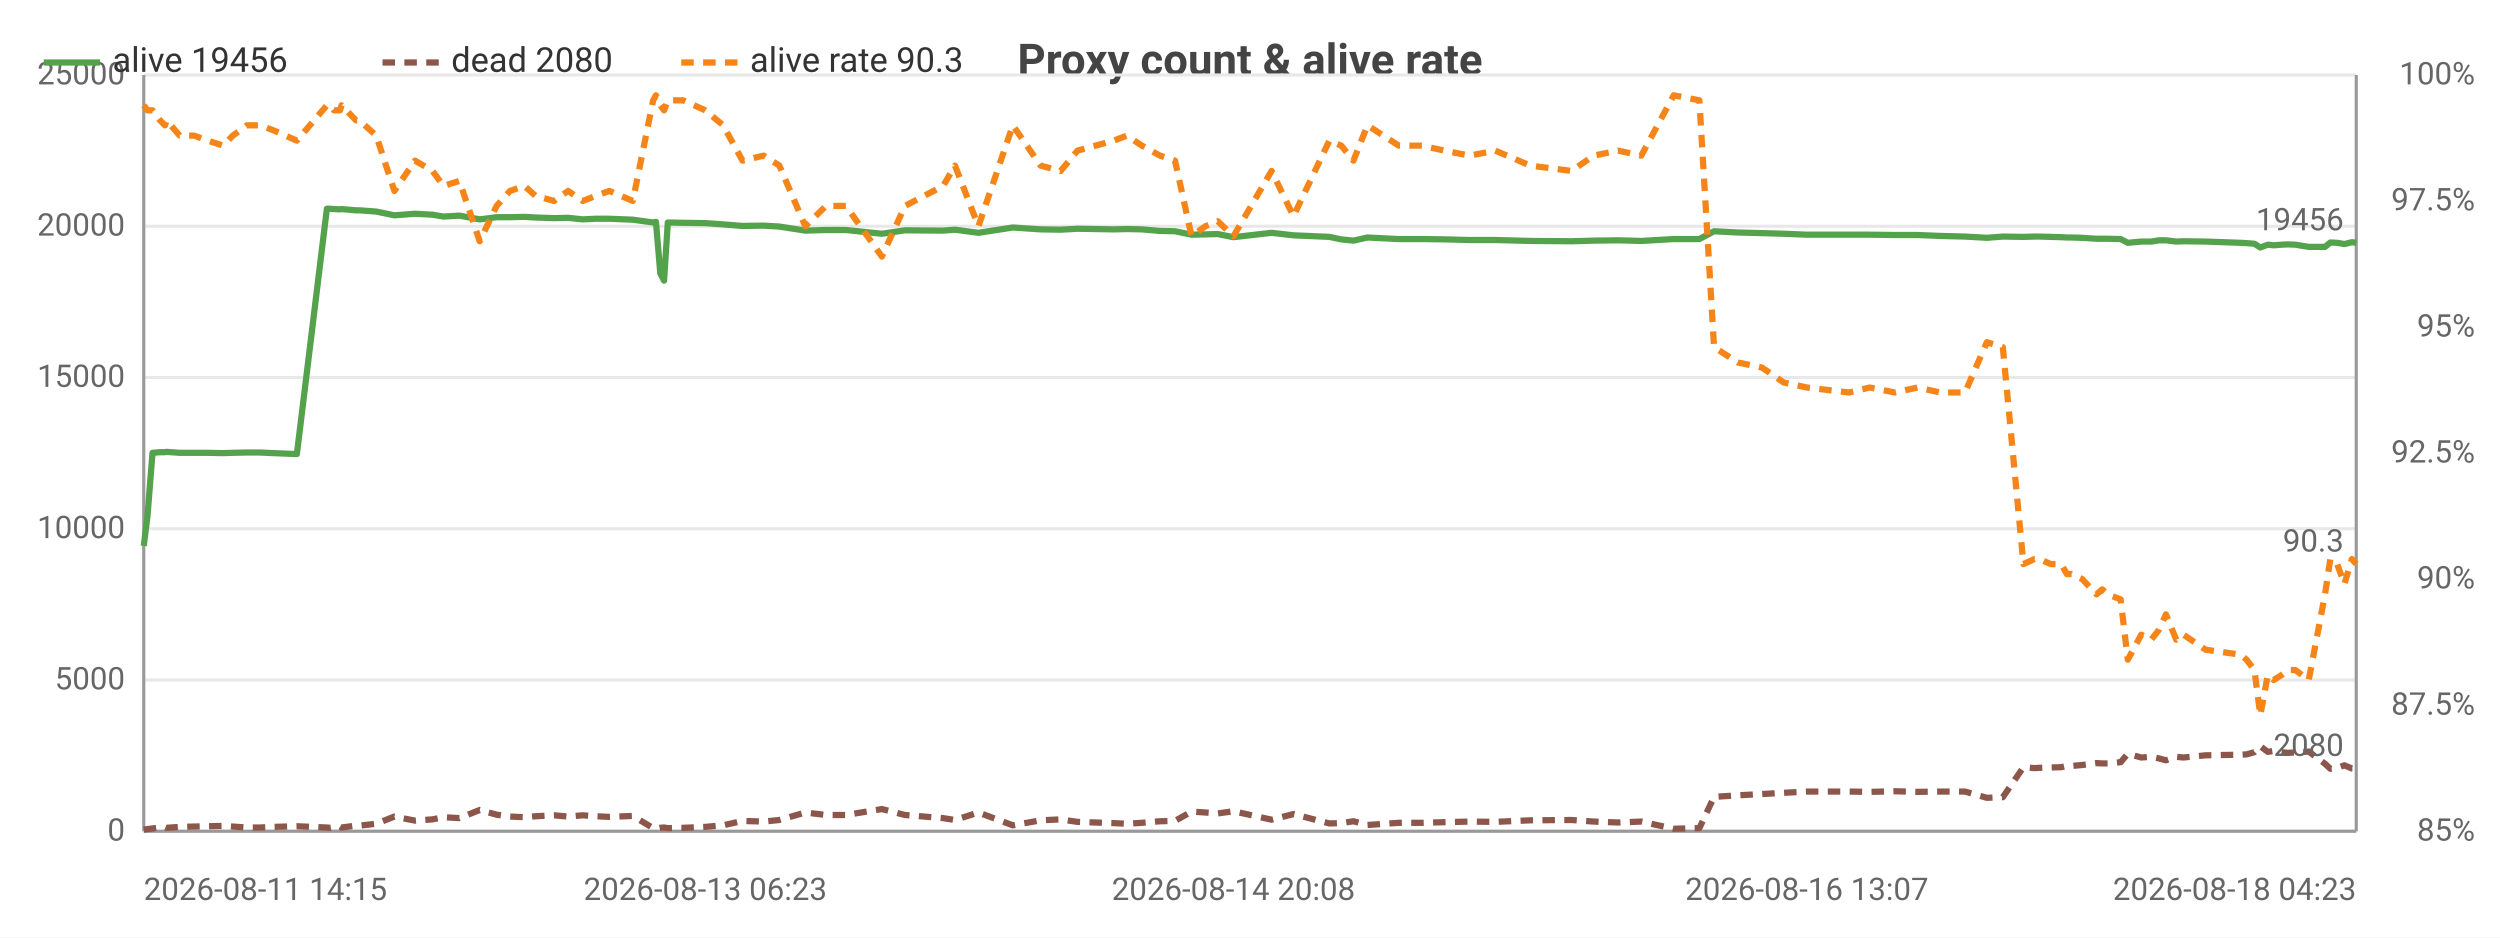
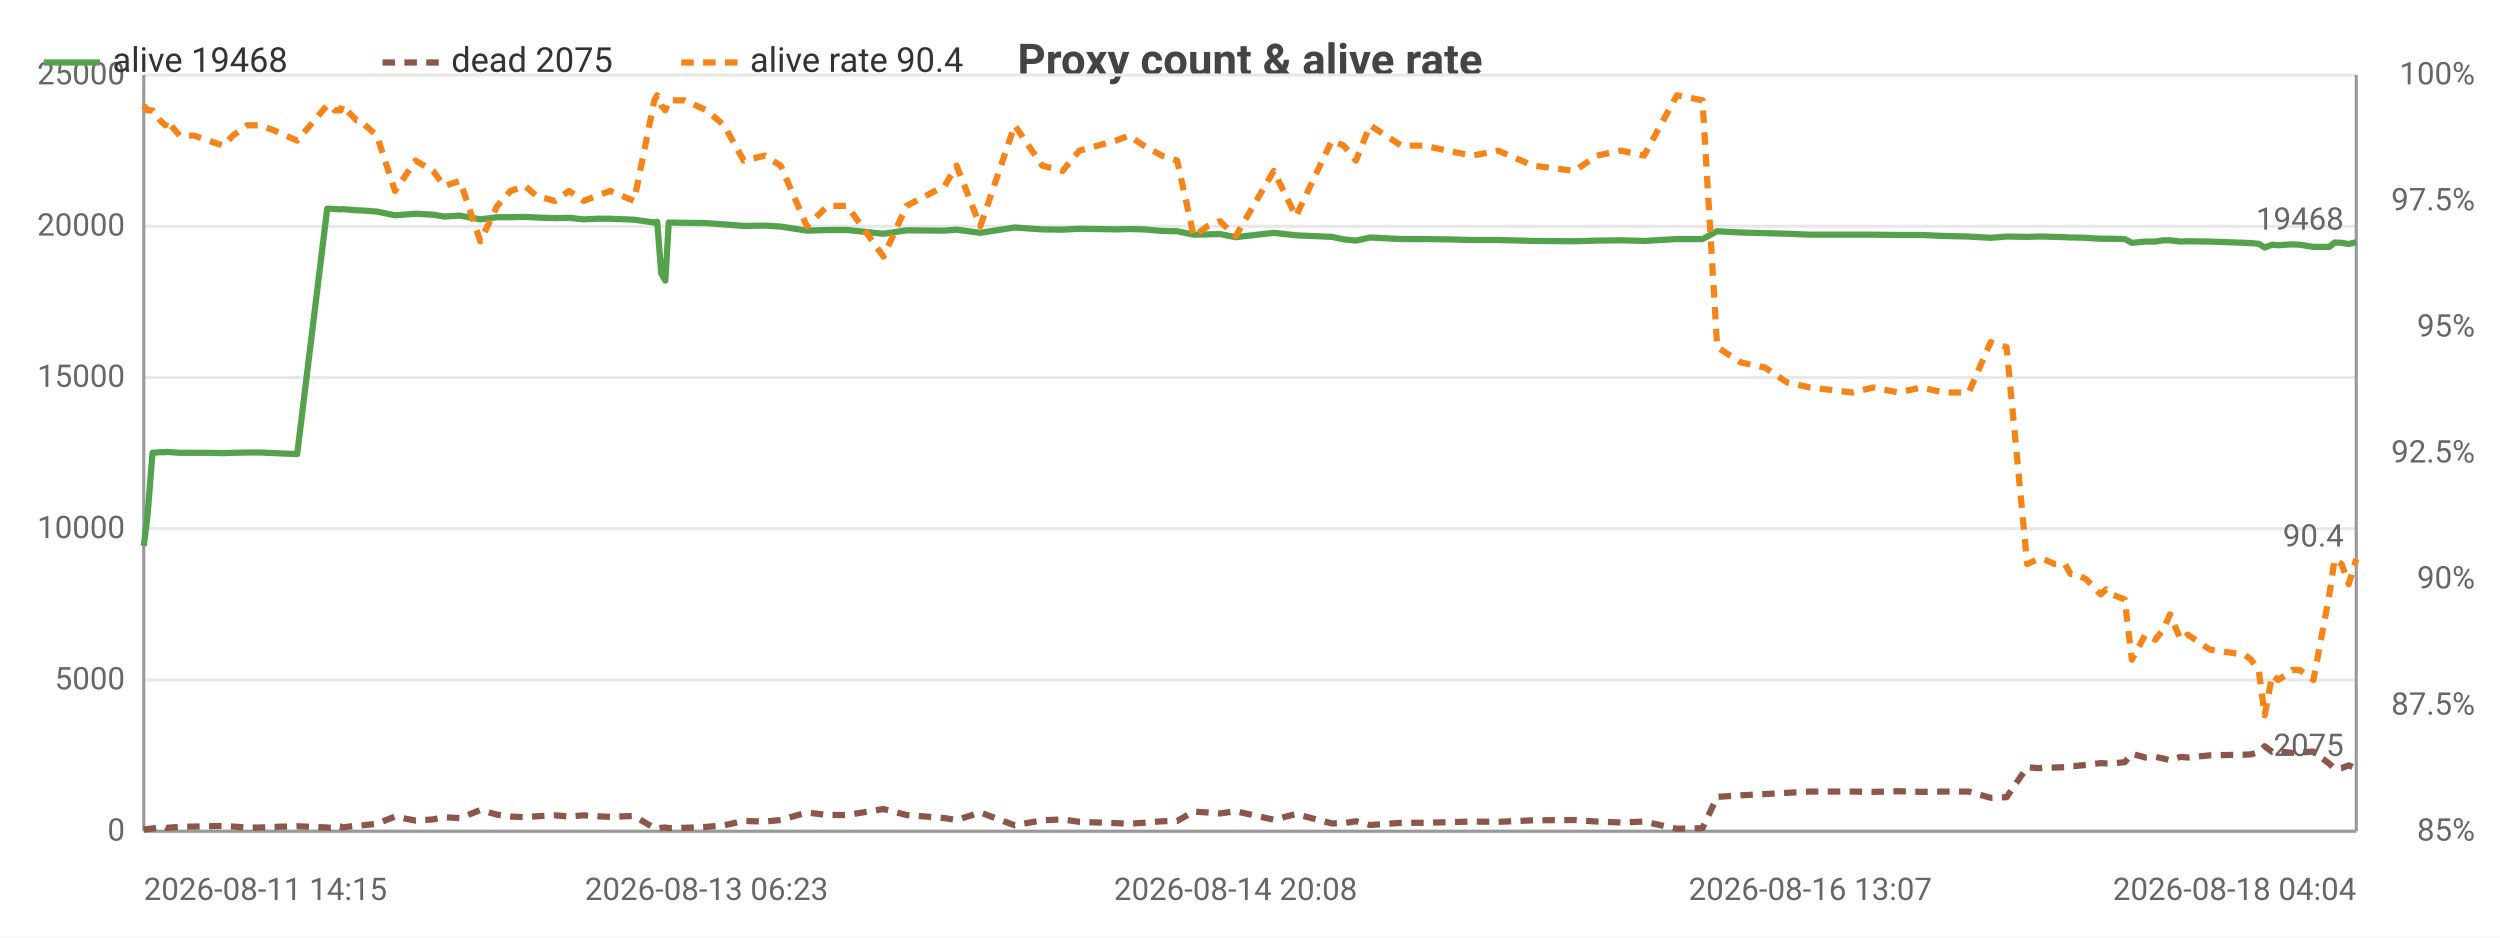
<svg xmlns="http://www.w3.org/2000/svg" width="800" height="300" viewBox="0 0 800 300">
  <rect width="800" height="300" fill="#ffffff" />
  <style>text{font-family:system-ui,-apple-system,'Segoe UI',Roboto,sans-serif}.g{stroke:#e8e8e8;stroke-width:1}.a{stroke:#999;stroke-width:1}.t{font-size:10px;fill:#666}.m{font-size:10px;text-anchor:middle;fill:#666}.e{font-size:10px;text-anchor:end;fill:#666}.l{font-size:11px;fill:#333}.tt{font-size:14px;font-weight:600;text-anchor:middle;fill:#444}.em{font-size:13px;text-anchor:middle;fill:#999}</style>
  <text class="tt" x="400.0" y="24">Proxy count &amp; alive rate</text>
  <line class="g" x1="46" y1="266" x2="754" y2="266" />
  <text class="e" x="40" y="269">0</text>
  <line class="g" x1="46" y1="217.6" x2="754" y2="217.6" />
  <text class="e" x="40" y="220.6">5000</text>
  <line class="g" x1="46" y1="169.2" x2="754" y2="169.2" />
  <text class="e" x="40" y="172.2">10000</text>
  <line class="g" x1="46" y1="120.8" x2="754" y2="120.8" />
  <text class="e" x="40" y="123.8">15000</text>
  <line class="g" x1="46" y1="72.4" x2="754" y2="72.4" />
  <text class="e" x="40" y="75.4">20000</text>
  <line class="g" x1="46" y1="24" x2="754" y2="24" />
  <text class="e" x="40" y="27">25000</text>
  <text class="e" x="792" y="269">85%</text>
  <text class="e" x="792" y="228.7">87.5%</text>
  <text class="e" x="792" y="188.3">90%</text>
  <text class="e" x="792" y="148">92.5%</text>
  <text class="e" x="792" y="107.7">95%</text>
  <text class="e" x="792" y="67.3">97.5%</text>
  <text class="e" x="792" y="27">100%</text>
  <line class="a" x1="754" y1="24" x2="754" y2="266" />
  <line class="a" x1="46" y1="24" x2="46" y2="266" />
  <line class="a" x1="46" y1="266" x2="754" y2="266" />
-   <polyline fill="none" stroke="#54a24b" stroke-width="2" stroke-linejoin="round" points="46,174.7 47.2,165.1 48.8,144.9 51.2,144.7 52.8,144.7 53.3,144.6 57.5,144.9 62.1,144.9 66.5,144.9 71.4,145.0 74.5,144.9 79.0,144.8 83.2,144.8 87.5,145.0 95.0,145.3 104.6,66.8 105.7,66.8 106.9,66.9 108.8,67.0 109.3,66.9 113.9,67.3 115.0,67.3 120.4,67.7 126.2,68.9 132.8,68.4 138.4,68.7 141.9,69.3 147.0,69.0 153.5,70.2 158.9,69.5 163.2,69.5 167.8,69.4 171.4,69.6 177.3,69.8 181.8,69.7 186.5,70.2 190.6,70.0 195.0,70.0 202.5,70.3 209.0,71.2 209.9,71.0 211.3,87.5 212.5,89.8 213.7,71.2 218.6,71.3 225.7,71.4 231.4,71.8 237.6,72.3 244.4,72.2 249.4,72.5 257.7,73.8 264.3,73.6 270.7,73.6 282.2,74.8 289.6,73.7 301.8,73.8 305.6,73.5 313.1,74.5 324.1,72.8 333.0,73.4 339.4,73.5 344.8,73.2 356.4,73.4 360.6,73.3 365.4,73.4 371.2,73.9 376.0,74.0 381.3,75.1 385.7,75.0 389.7,74.9 394.7,75.9 406.9,74.5 413.9,75.3 425.4,75.8 429.2,76.6 433.1,77.0 437.6,76.0 447.6,76.5 455.0,76.5 462.2,76.6 470.3,76.8 478.5,76.8 489.7,77.1 502.9,77.2 510.0,77.0 517.8,76.9 525.2,77.1 535.6,76.5 543.8,76.5 548.5,74.0 556.1,74.4 563.8,74.6 570.8,74.8 578.2,75.1 591.7,75.1 598.3,75.1 606.4,75.2 613.6,75.2 620.9,75.5 628.8,75.7 635.8,76.1 640.9,75.7 647.5,75.8 651.0,75.7 652.7,75.7 656.2,75.8 659.6,75.9 661.4,76.0 662.9,76.0 666.3,76.1 670.9,76.4 672.7,76.4 674.5,76.4 678.6,76.5 680.9,77.7 685.2,77.3 688.4,77.3 690.9,76.9 693.1,76.9 696.4,77.3 698.7,77.2 705.8,77.3 717.0,77.7 718.9,77.8 721.4,78.0 723.3,79.2 725.7,78.3 727.6,78.5 730.1,78.3 732.1,78.2 734.5,78.3 738.8,79.0 744.0,79.0 745.7,77.6 747.9,77.7 750.2,78.1 752.6,77.5 754,77.7" />
+   <polyline fill="none" stroke="#54a24b" stroke-width="2" stroke-linejoin="round" points="46,174.7 47.2,165.1 48.8,144.9 51.2,144.7 52.9,144.7 53.3,144.6 57.5,144.9 62.1,144.9 66.6,144.9 71.5,145.0 74.5,144.9 79.1,144.8 83.3,144.8 87.6,145.0 95.1,145.3 104.7,66.8 105.8,66.8 107.1,66.9 109.0,67.0 109.4,66.9 114.1,67.3 115.1,67.3 120.6,67.7 126.4,68.9 133.0,68.4 138.6,68.7 142.1,69.3 147.2,69.0 153.7,70.2 159.1,69.5 163.4,69.5 168.0,69.4 171.7,69.6 177.6,69.8 182.1,69.7 186.8,70.2 190.9,70.0 195.3,70.0 202.9,70.3 209.4,71.2 210.3,71.0 211.6,87.5 212.9,89.8 214.0,71.2 219.0,71.3 226.1,71.4 231.7,71.8 238.0,72.3 244.8,72.2 249.8,72.5 258.2,73.8 264.8,73.6 271.1,73.6 282.7,74.8 290.1,73.7 302.3,73.8 306.1,73.5 313.7,74.5 324.7,72.8 333.5,73.4 340.0,73.5 345.4,73.2 357.1,73.4 361.2,73.3 366.0,73.4 371.8,73.9 376.7,74.0 382.0,75.1 386.4,75.0 390.4,74.9 395.4,75.9 407.6,74.5 414.7,75.3 426.2,75.8 430.0,76.6 433.9,77.0 438.4,76.0 448.4,76.5 455.9,76.5 463.0,76.6 471.2,76.8 479.4,76.8 490.6,77.1 503.9,77.2 510.9,77.0 518.7,76.9 526.1,77.1 536.6,76.5 544.8,76.5 549.5,74.0 557.1,74.4 564.8,74.6 571.9,74.8 579.3,75.1 592.8,75.1 599.4,75.1 607.5,75.2 614.7,75.2 622.1,75.5 630.0,75.7 637.0,76.1 642.1,75.7 648.7,75.8 652.2,75.7 653.9,75.7 657.5,75.8 660.8,75.9 662.6,76.0 664.2,76.0 667.5,76.1 672.2,76.4 674.0,76.4 675.7,76.4 679.9,76.5 682.2,77.7 686.5,77.3 689.7,77.3 692.2,76.9 694.4,76.9 697.8,77.3 700.1,77.2 707.2,77.3 718.3,77.7 720.3,77.8 722.8,78.0 724.7,79.2 727.1,78.3 729.0,78.5 731.5,78.3 733.5,78.2 735.9,78.3 740.3,79.0 745.4,79.0 747.1,77.6 749.3,77.7 751.6,78.1 754,77.5" />
  <circle cx="46" cy="174.7" r="4" fill="transparent" />
  <circle cx="62.1" cy="144.9" r="4" fill="transparent" />
-   <circle cx="95.0" cy="145.3" r="4" fill="transparent" />
-   <circle cx="120.4" cy="67.7" r="4" fill="transparent" />
-   <circle cx="158.9" cy="69.5" r="4" fill="transparent" />
-   <circle cx="190.6" cy="70.0" r="4" fill="transparent" />
-   <circle cx="213.7" cy="71.2" r="4" fill="transparent" />
-   <circle cx="257.7" cy="73.8" r="4" fill="transparent" />
-   <circle cx="324.1" cy="72.8" r="4" fill="transparent" />
-   <circle cx="371.2" cy="73.9" r="4" fill="transparent" />
-   <circle cx="413.9" cy="75.3" r="4" fill="transparent" />
-   <circle cx="462.2" cy="76.6" r="4" fill="transparent" />
-   <circle cx="535.6" cy="76.5" r="4" fill="transparent" />
-   <circle cx="591.7" cy="75.1" r="4" fill="transparent" />
-   <circle cx="640.9" cy="75.7" r="4" fill="transparent" />
-   <circle cx="662.9" cy="76.0" r="4" fill="transparent" />
-   <circle cx="685.2" cy="77.3" r="4" fill="transparent" />
-   <circle cx="718.9" cy="77.8" r="4" fill="transparent" />
-   <circle cx="734.5" cy="78.3" r="4" fill="transparent" />
-   <circle cx="754" cy="77.7" r="4" fill="transparent" />
-   <text class="t" x="750" y="73.7" text-anchor="end" fill="#54a24b">19456</text>
-   <polyline fill="none" stroke="#8c564b" stroke-width="2" stroke-dasharray="4,3" stroke-linejoin="round" points="46,265.5 47.2,265.3 48.8,265.1 51.2,264.8 52.8,264.7 53.3,264.9 57.5,264.6 62.1,264.5 66.5,264.4 71.4,264.3 74.5,264.5 79.0,264.8 83.2,264.8 87.5,264.6 95.0,264.4 104.6,264.8 105.7,264.9 106.9,264.7 108.8,264.5 109.3,264.8 113.9,264.2 115.0,264.2 120.4,263.6 126.2,261.3 132.8,262.6 138.4,262.2 141.9,261.5 147.0,261.8 153.5,259.2 158.9,260.7 163.2,261.3 167.8,261.5 171.4,261.2 177.3,260.9 181.8,261.3 186.5,260.9 190.6,261.2 195.0,261.4 202.5,261.1 209.0,265.0 209.9,265.2 211.3,264.9 212.5,264.8 213.7,265.0 218.6,264.9 225.7,264.6 231.4,264.1 237.6,262.7 244.4,262.9 249.4,262.4 257.7,260.0 264.3,260.8 270.7,260.8 282.2,258.9 289.6,260.8 301.8,261.8 305.6,262.4 313.1,260.0 324.1,264.1 333.0,262.5 339.4,262.2 344.8,263.0 356.4,263.4 360.6,263.6 365.4,263.3 371.2,262.8 376.0,262.7 381.3,259.7 385.7,260.0 389.7,260.3 394.7,259.6 406.9,262.3 413.9,260.5 425.4,263.5 429.2,263.4 433.1,262.8 437.6,264.0 447.6,263.3 455.0,263.3 462.2,263.1 470.3,262.9 478.5,263.0 489.7,262.5 502.9,262.4 510.0,262.9 517.8,263.2 525.2,262.9 535.6,265.2 543.8,265.0 548.5,255.0 556.1,254.5 563.8,254.1 570.8,253.7 578.2,253.3 591.7,253.3 598.3,253.4 606.4,253.2 613.6,253.4 620.9,253.3 628.8,253.3 635.8,255.3 640.9,255.1 647.5,245.5 651.0,245.8 652.7,245.7 656.2,245.6 659.6,245.5 661.4,245.1 662.9,245.1 666.3,244.8 670.9,244.2 672.7,244.3 674.5,244.3 678.6,243.9 680.9,241.2 685.2,242.4 688.4,242.2 690.9,242.7 693.1,243.3 696.4,242.2 698.7,242.4 705.8,241.7 717.0,241.5 718.9,241.4 721.4,240.7 723.3,238.8 725.7,240.6 727.6,240.3 730.1,240.7 732.1,240.9 734.5,240.8 738.8,240.5 744.0,244.4 745.7,246.0 747.9,245.8 750.2,244.9 752.6,245.9 754,245.9" />
+   <circle cx="95.1" cy="145.3" r="4" fill="transparent" />
+   <circle cx="115.1" cy="67.3" r="4" fill="transparent" />
+   <circle cx="159.1" cy="69.5" r="4" fill="transparent" />
+   <circle cx="190.9" cy="70.0" r="4" fill="transparent" />
+   <circle cx="214.0" cy="71.2" r="4" fill="transparent" />
+   <circle cx="258.2" cy="73.8" r="4" fill="transparent" />
+   <circle cx="313.7" cy="74.5" r="4" fill="transparent" />
+   <circle cx="366.0" cy="73.4" r="4" fill="transparent" />
+   <circle cx="414.7" cy="75.3" r="4" fill="transparent" />
+   <circle cx="463.0" cy="76.6" r="4" fill="transparent" />
+   <circle cx="526.1" cy="77.1" r="4" fill="transparent" />
+   <circle cx="579.3" cy="75.1" r="4" fill="transparent" />
+   <circle cx="637.0" cy="76.1" r="4" fill="transparent" />
+   <circle cx="662.6" cy="76.0" r="4" fill="transparent" />
+   <circle cx="686.5" cy="77.3" r="4" fill="transparent" />
+   <circle cx="718.3" cy="77.7" r="4" fill="transparent" />
+   <circle cx="733.5" cy="78.2" r="4" fill="transparent" />
+   <circle cx="754" cy="77.5" r="4" fill="transparent" />
+   <text class="t" x="750" y="73.5" text-anchor="end" fill="#54a24b">19468</text>
+   <polyline fill="none" stroke="#8c564b" stroke-width="2" stroke-dasharray="4,3" stroke-linejoin="round" points="46,265.5 47.2,265.3 48.8,265.1 51.2,264.8 52.9,264.7 53.3,264.9 57.5,264.6 62.1,264.5 66.6,264.4 71.5,264.3 74.5,264.5 79.1,264.8 83.3,264.8 87.6,264.6 95.1,264.4 104.7,264.8 105.8,264.9 107.1,264.7 109.0,264.5 109.4,264.8 114.1,264.2 115.1,264.2 120.6,263.6 126.4,261.3 133.0,262.6 138.6,262.2 142.1,261.5 147.2,261.8 153.7,259.2 159.1,260.7 163.4,261.3 168.0,261.5 171.7,261.2 177.6,260.9 182.1,261.3 186.8,260.9 190.9,261.2 195.3,261.4 202.9,261.1 209.4,265.0 210.3,265.2 211.6,264.9 212.9,264.8 214.0,265.0 219.0,264.9 226.1,264.6 231.7,264.1 238.0,262.7 244.8,262.9 249.8,262.4 258.2,260.0 264.8,260.8 271.1,260.8 282.7,258.9 290.1,260.8 302.3,261.8 306.1,262.4 313.7,260.0 324.7,264.1 333.5,262.5 340.0,262.2 345.4,263.0 357.1,263.4 361.2,263.6 366.0,263.3 371.8,262.8 376.7,262.7 382.0,259.7 386.4,260.0 390.4,260.3 395.4,259.6 407.6,262.3 414.7,260.5 426.2,263.5 430.0,263.4 433.9,262.8 438.4,264.0 448.4,263.3 455.9,263.3 463.0,263.1 471.2,262.9 479.4,263.0 490.6,262.5 503.9,262.4 510.9,262.9 518.7,263.2 526.1,262.9 536.6,265.2 544.8,265.0 549.5,255.0 557.1,254.5 564.8,254.1 571.9,253.7 579.3,253.3 592.8,253.3 599.4,253.4 607.5,253.2 614.7,253.4 622.1,253.3 630.0,253.3 637.0,255.3 642.1,255.1 648.7,245.5 652.2,245.8 653.9,245.7 657.5,245.6 660.8,245.5 662.6,245.1 664.2,245.1 667.5,244.8 672.2,244.2 674.0,244.3 675.7,244.3 679.9,243.9 682.2,241.2 686.5,242.4 689.7,242.2 692.2,242.7 694.4,243.3 697.8,242.2 700.1,242.4 707.2,241.7 718.3,241.5 720.3,241.4 722.8,240.7 724.7,238.8 727.1,240.6 729.0,240.3 731.5,240.7 733.5,240.9 735.9,240.8 740.3,240.5 745.4,244.4 747.1,246.0 749.3,245.8 751.6,244.9 754,245.9" />
  <circle cx="46" cy="265.5" r="4" fill="transparent" />
  <circle cx="62.1" cy="264.5" r="4" fill="transparent" />
-   <circle cx="95.0" cy="264.4" r="4" fill="transparent" />
-   <circle cx="120.4" cy="263.6" r="4" fill="transparent" />
-   <circle cx="158.9" cy="260.7" r="4" fill="transparent" />
-   <circle cx="190.6" cy="261.2" r="4" fill="transparent" />
-   <circle cx="213.7" cy="265.0" r="4" fill="transparent" />
-   <circle cx="257.7" cy="260.0" r="4" fill="transparent" />
-   <circle cx="324.1" cy="264.1" r="4" fill="transparent" />
-   <circle cx="371.2" cy="262.8" r="4" fill="transparent" />
-   <circle cx="413.9" cy="260.5" r="4" fill="transparent" />
-   <circle cx="462.2" cy="263.1" r="4" fill="transparent" />
-   <circle cx="535.6" cy="265.2" r="4" fill="transparent" />
-   <circle cx="591.7" cy="253.3" r="4" fill="transparent" />
-   <circle cx="640.9" cy="255.1" r="4" fill="transparent" />
-   <circle cx="662.9" cy="245.1" r="4" fill="transparent" />
-   <circle cx="685.2" cy="242.4" r="4" fill="transparent" />
-   <circle cx="718.9" cy="241.4" r="4" fill="transparent" />
-   <circle cx="734.5" cy="240.8" r="4" fill="transparent" />
+   <circle cx="95.1" cy="264.4" r="4" fill="transparent" />
+   <circle cx="115.1" cy="264.2" r="4" fill="transparent" />
+   <circle cx="159.1" cy="260.7" r="4" fill="transparent" />
+   <circle cx="190.9" cy="261.2" r="4" fill="transparent" />
+   <circle cx="214.0" cy="265.0" r="4" fill="transparent" />
+   <circle cx="258.2" cy="260.0" r="4" fill="transparent" />
+   <circle cx="313.7" cy="260.0" r="4" fill="transparent" />
+   <circle cx="366.0" cy="263.3" r="4" fill="transparent" />
+   <circle cx="414.7" cy="260.5" r="4" fill="transparent" />
+   <circle cx="463.0" cy="263.1" r="4" fill="transparent" />
+   <circle cx="526.1" cy="262.9" r="4" fill="transparent" />
+   <circle cx="579.3" cy="253.3" r="4" fill="transparent" />
+   <circle cx="637.0" cy="255.3" r="4" fill="transparent" />
+   <circle cx="662.6" cy="245.1" r="4" fill="transparent" />
+   <circle cx="686.5" cy="242.4" r="4" fill="transparent" />
+   <circle cx="718.3" cy="241.5" r="4" fill="transparent" />
+   <circle cx="733.5" cy="240.9" r="4" fill="transparent" />
  <circle cx="754" cy="245.9" r="4" fill="transparent" />
-   <text class="t" x="750" y="241.9" text-anchor="end" fill="#8c564b">2080</text>
-   <polyline fill="none" stroke="#f58518" stroke-width="2" stroke-dasharray="4,3" stroke-linejoin="round" points="46,33.7 47.2,35.3 48.8,35.3 51.2,38.5 52.8,40.1 53.3,38.5 57.5,43.4 62.1,43.4 66.5,45.0 71.4,46.6 74.5,43.4 79.0,40.1 83.2,40.1 87.5,41.7 95.0,45.0 104.6,33.7 105.7,33.7 106.9,35.3 108.8,35.3 109.3,33.7 113.9,38.5 115.0,38.5 120.4,43.4 126.2,61.1 132.8,51.4 138.4,54.7 141.9,59.5 147.0,57.9 153.5,77.2 158.9,65.9 163.2,61.1 167.8,59.5 171.4,62.7 177.3,64.3 181.8,61.1 186.5,64.3 190.6,62.7 195.0,61.1 202.5,64.3 209.0,32.1 209.9,30.5 211.3,33.7 212.5,35.3 213.7,32.1 218.6,32.1 225.7,35.3 231.4,40.1 237.6,51.4 244.4,49.8 249.4,53.0 257.7,72.4 264.3,65.9 270.7,65.9 282.2,82.1 289.6,65.9 301.8,59.5 305.6,53.0 313.1,72.4 324.1,40.1 333.0,53.0 339.4,54.7 344.8,48.2 356.4,45.0 360.6,43.4 365.4,46.6 371.2,49.8 376.0,51.4 381.3,75.6 385.7,72.4 389.7,70.8 394.7,75.6 406.9,54.7 413.9,69.2 425.4,45.0 429.2,46.6 433.1,51.4 437.6,40.1 447.6,46.6 455.0,46.6 462.2,48.2 470.3,49.8 478.5,48.2 489.7,53.0 502.9,54.7 510.0,49.8 517.8,48.2 525.2,49.8 535.6,30.5 543.8,32.1 548.5,111.1 556.1,116.0 563.8,117.6 570.8,122.4 578.2,124.0 591.7,125.6 598.3,124.0 606.4,125.6 613.6,124.0 620.9,125.6 628.8,125.6 635.8,109.5 640.9,111.1 647.5,180.5 651.0,178.9 652.7,178.9 656.2,180.5 659.6,180.5 661.4,183.7 662.9,183.7 666.3,185.3 670.9,190.2 672.7,188.6 674.5,190.2 678.6,191.8 680.9,211.1 685.2,203.1 688.4,204.7 690.9,201.5 693.1,196.6 696.4,204.7 698.7,203.1 705.8,207.9 717.0,209.5 718.9,211.1 721.4,214.4 723.3,228.9 725.7,216.0 727.6,217.6 730.1,216.0 732.1,214.4 734.5,214.4 738.8,217.6 744.0,190.2 745.7,178.9 747.9,180.5 750.2,186.9 752.6,178.9 754,180.5" />
+   <text class="t" x="750" y="241.9" text-anchor="end" fill="#8c564b">2075</text>
+   <polyline fill="none" stroke="#f58518" stroke-width="2" stroke-dasharray="4,3" stroke-linejoin="round" points="46,33.7 47.2,35.3 48.8,35.3 51.2,38.5 52.9,40.1 53.3,38.5 57.5,43.4 62.1,43.4 66.6,45.0 71.5,46.6 74.5,43.4 79.1,40.1 83.3,40.1 87.6,41.7 95.1,45.0 104.7,33.7 105.8,33.7 107.1,35.3 109.0,35.3 109.4,33.7 114.1,38.5 115.1,38.5 120.6,43.4 126.4,61.1 133.0,51.4 138.6,54.7 142.1,59.5 147.2,57.9 153.7,77.2 159.1,65.9 163.4,61.1 168.0,59.5 171.7,62.7 177.6,64.3 182.1,61.1 186.8,64.3 190.9,62.7 195.3,61.1 202.9,64.3 209.4,32.1 210.3,30.5 211.6,33.7 212.9,35.3 214.0,32.1 219.0,32.1 226.1,35.3 231.7,40.1 238.0,51.4 244.8,49.8 249.8,53.0 258.2,72.4 264.8,65.9 271.1,65.9 282.7,82.1 290.1,65.9 302.3,59.5 306.1,53.0 313.7,72.4 324.7,40.1 333.5,53.0 340.0,54.7 345.4,48.2 357.1,45.0 361.2,43.4 366.0,46.6 371.8,49.8 376.7,51.4 382.0,75.6 386.4,72.4 390.4,70.8 395.4,75.6 407.6,54.7 414.7,69.2 426.2,45.0 430.0,46.6 433.9,51.4 438.4,40.1 448.4,46.6 455.9,46.6 463.0,48.2 471.2,49.8 479.4,48.2 490.6,53.0 503.9,54.7 510.9,49.8 518.7,48.2 526.1,49.8 536.6,30.5 544.8,32.1 549.5,111.1 557.1,116.0 564.8,117.6 571.9,122.4 579.3,124.0 592.8,125.6 599.4,124.0 607.5,125.6 614.7,124.0 622.1,125.6 630.0,125.6 637.0,109.5 642.1,111.1 648.7,180.5 652.2,178.9 653.9,178.9 657.5,180.5 660.8,180.5 662.6,183.7 664.2,183.7 667.5,185.3 672.2,190.2 674.0,188.6 675.7,190.2 679.9,191.8 682.2,211.1 686.5,203.1 689.7,204.7 692.2,201.5 694.4,196.6 697.8,204.7 700.1,203.1 707.2,207.9 718.3,209.5 720.3,211.1 722.8,214.4 724.7,228.9 727.1,216.0 729.0,217.6 731.5,216.0 733.5,214.4 735.9,214.4 740.3,217.6 745.4,190.2 747.1,178.9 749.3,180.5 751.6,186.9 754,178.9" />
  <circle cx="46" cy="33.7" r="4" fill="transparent" />
  <circle cx="62.1" cy="43.4" r="4" fill="transparent" />
-   <circle cx="95.0" cy="45.0" r="4" fill="transparent" />
-   <circle cx="120.4" cy="43.4" r="4" fill="transparent" />
-   <circle cx="158.9" cy="65.9" r="4" fill="transparent" />
-   <circle cx="190.6" cy="62.7" r="4" fill="transparent" />
-   <circle cx="213.7" cy="32.1" r="4" fill="transparent" />
-   <circle cx="257.7" cy="72.4" r="4" fill="transparent" />
-   <circle cx="324.1" cy="40.1" r="4" fill="transparent" />
-   <circle cx="371.2" cy="49.8" r="4" fill="transparent" />
-   <circle cx="413.9" cy="69.2" r="4" fill="transparent" />
-   <circle cx="462.2" cy="48.2" r="4" fill="transparent" />
-   <circle cx="535.6" cy="30.5" r="4" fill="transparent" />
-   <circle cx="591.7" cy="125.6" r="4" fill="transparent" />
-   <circle cx="640.9" cy="111.1" r="4" fill="transparent" />
-   <circle cx="662.9" cy="183.7" r="4" fill="transparent" />
-   <circle cx="685.2" cy="203.1" r="4" fill="transparent" />
-   <circle cx="718.9" cy="211.1" r="4" fill="transparent" />
-   <circle cx="734.5" cy="214.4" r="4" fill="transparent" />
-   <circle cx="754" cy="180.5" r="4" fill="transparent" />
-   <text class="t" x="750" y="176.5" text-anchor="end" fill="#f58518">90.3</text>
+   <circle cx="95.1" cy="45.0" r="4" fill="transparent" />
+   <circle cx="115.1" cy="38.5" r="4" fill="transparent" />
+   <circle cx="159.1" cy="65.9" r="4" fill="transparent" />
+   <circle cx="190.9" cy="62.7" r="4" fill="transparent" />
+   <circle cx="214.0" cy="32.1" r="4" fill="transparent" />
+   <circle cx="258.2" cy="72.4" r="4" fill="transparent" />
+   <circle cx="313.7" cy="72.4" r="4" fill="transparent" />
+   <circle cx="366.0" cy="46.6" r="4" fill="transparent" />
+   <circle cx="414.7" cy="69.2" r="4" fill="transparent" />
+   <circle cx="463.0" cy="48.2" r="4" fill="transparent" />
+   <circle cx="526.1" cy="49.8" r="4" fill="transparent" />
+   <circle cx="579.3" cy="124.0" r="4" fill="transparent" />
+   <circle cx="637.0" cy="109.5" r="4" fill="transparent" />
+   <circle cx="662.6" cy="183.7" r="4" fill="transparent" />
+   <circle cx="686.5" cy="203.1" r="4" fill="transparent" />
+   <circle cx="718.3" cy="209.5" r="4" fill="transparent" />
+   <circle cx="733.5" cy="214.4" r="4" fill="transparent" />
+   <circle cx="754" cy="178.9" r="4" fill="transparent" />
+   <text class="t" x="750" y="174.9" text-anchor="end" fill="#f58518">90.4</text>
  <text class="t" x="46" y="288">2026-08-11 14:15</text>
-   <text class="m" x="225.7" y="288">2026-08-13 06:23</text>
-   <text class="m" x="394.7" y="288">2026-08-14 20:08</text>
-   <text class="m" x="578.2" y="288">2026-08-16 13:07</text>
-   <text class="e" x="754" y="288">2026-08-18 04:23</text>
+   <text class="m" x="226.1" y="288">2026-08-13 06:23</text>
+   <text class="m" x="395.4" y="288">2026-08-14 20:08</text>
+   <text class="m" x="579.3" y="288">2026-08-16 13:07</text>
+   <text class="e" x="754" y="288">2026-08-18 04:04</text>
  <line x1="14" y1="20" x2="32" y2="20" stroke="#54a24b" stroke-width="2" />
-   <text class="l" x="36" y="23">alive 19456</text>
+   <text class="l" x="36" y="23">alive 19468</text>
  <line x1="122.4" y1="20" x2="140.4" y2="20" stroke="#8c564b" stroke-width="2" stroke-dasharray="4,3" />
-   <text class="l" x="144.4" y="23">dead 2080</text>
+   <text class="l" x="144.4" y="23">dead 2075</text>
  <line x1="218.0" y1="20" x2="236.0" y2="20" stroke="#f58518" stroke-width="2" stroke-dasharray="4,3" />
-   <text class="l" x="240.0" y="23">alive rate 90.3</text>
+   <text class="l" x="240.0" y="23">alive rate 90.4</text>
</svg>
